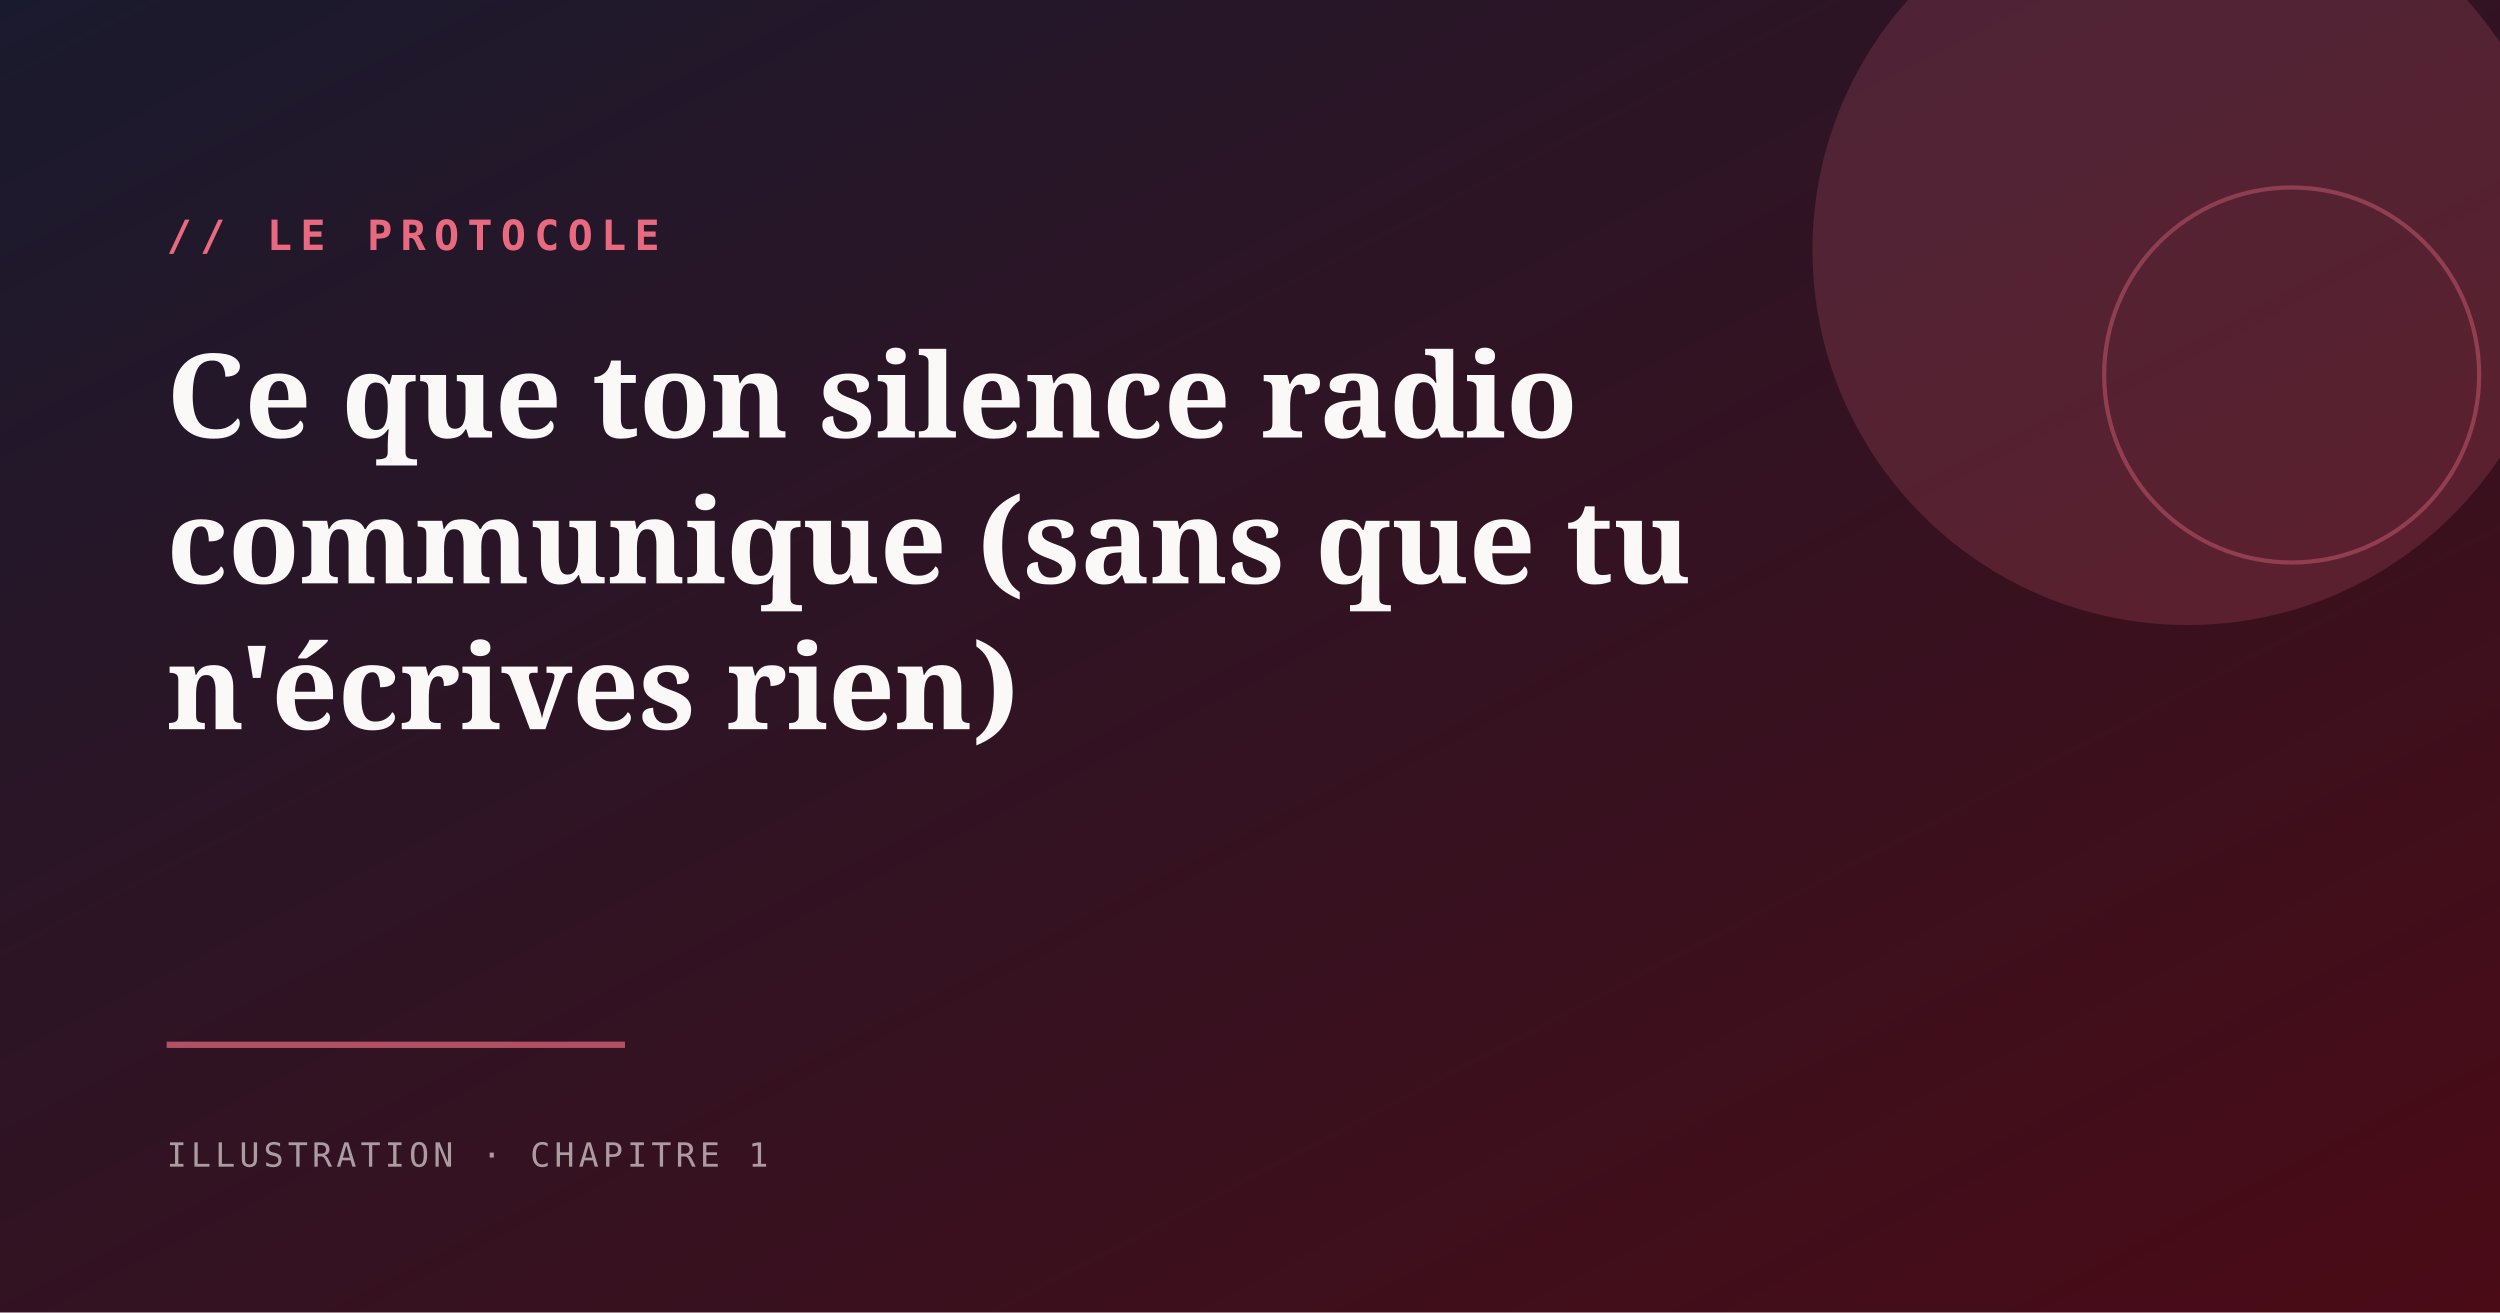
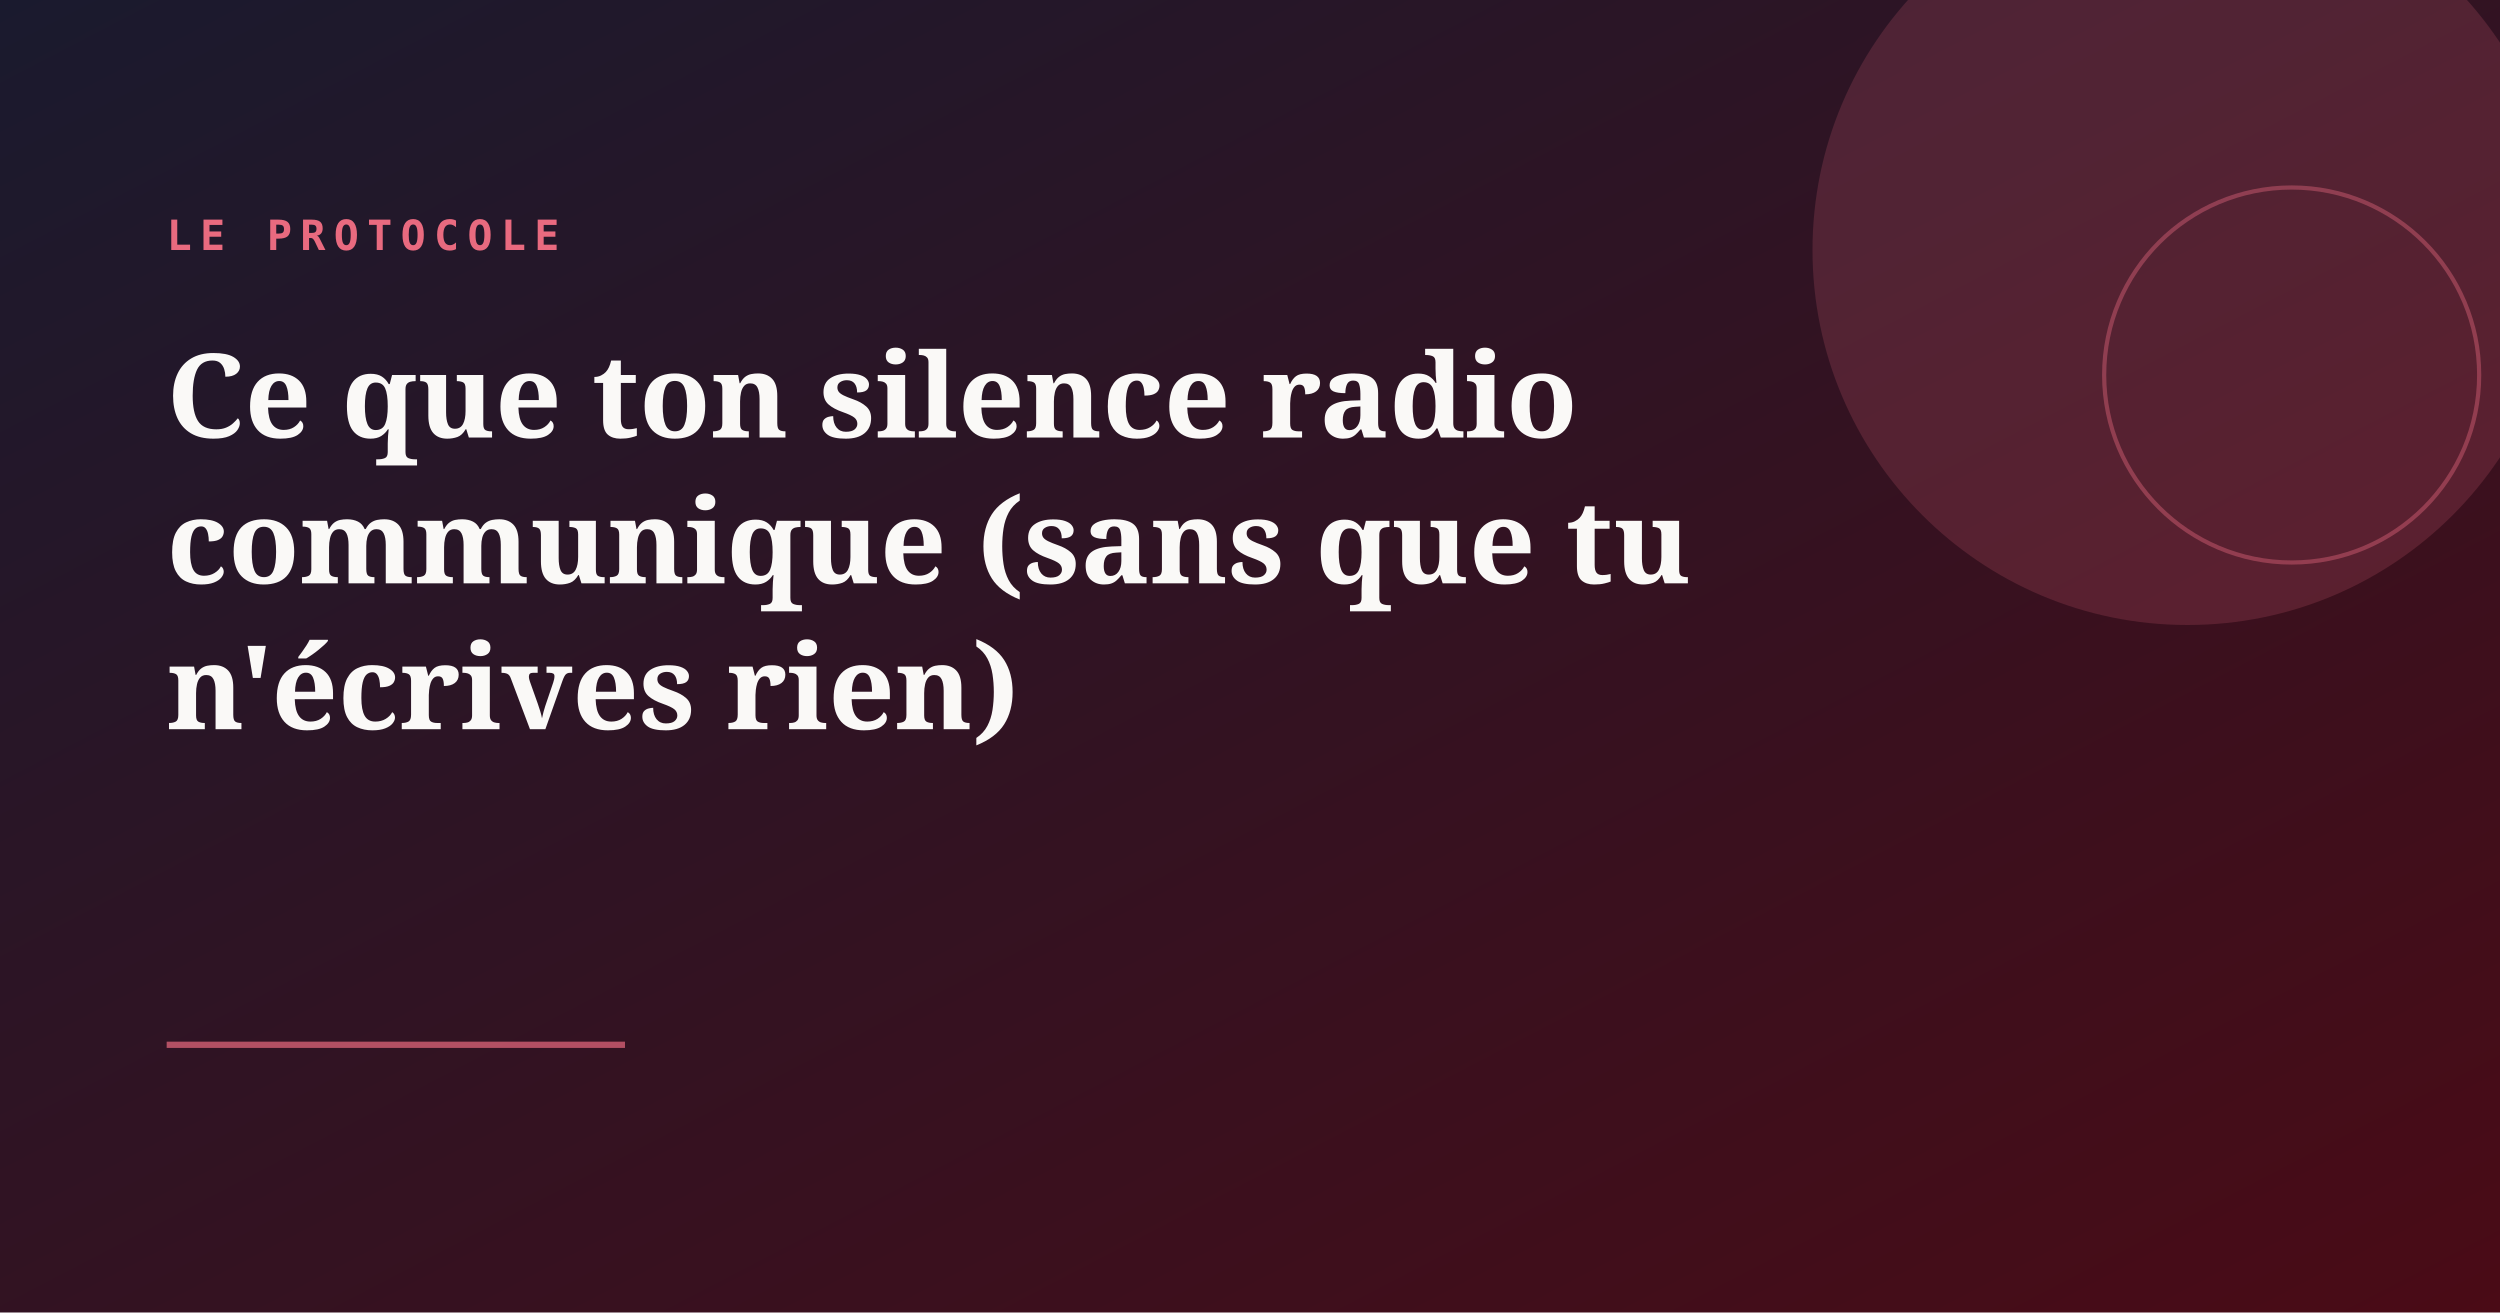
<svg xmlns="http://www.w3.org/2000/svg" viewBox="0 0 1200 630" width="1200" height="630">
  <defs>
    <linearGradient id="bg" x1="0%" y1="0%" x2="100%" y2="100%">
      <stop offset="0%" stop-color="#1A1A2E" />
      <stop offset="100%" stop-color="#4a0b16" />
    </linearGradient>
  </defs>
  <rect width="1200" height="630" fill="url(#bg)" />
  <circle cx="1050" cy="120" r="180" fill="#e96a7f" opacity="0.18" />
  <circle cx="1100" cy="180" r="90" fill="none" stroke="#e96a7f" stroke-width="2" opacity="0.4" />
  <rect x="80" y="500" width="220" height="3" fill="#e96a7f" opacity="0.7" />
-   <text x="80" y="120" font-family="ui-monospace, monospace" font-size="20" font-weight="600" letter-spacing="4" fill="#e96a7f">// LE PROTOCOLE</text>
+   <text x="80" y="120" font-family="ui-monospace, monospace" font-size="20" font-weight="600" letter-spacing="4" fill="#e96a7f">LE PROTOCOLE</text>
  <text x="80" y="210" font-family="Georgia, serif" font-size="56" font-weight="bold" fill="#FAF9F7">Ce que ton silence radio</text>
  <text x="80" y="280" font-family="Georgia, serif" font-size="56" font-weight="bold" fill="#FAF9F7">communique (sans que tu</text>
  <text x="80" y="350" font-family="Georgia, serif" font-size="56" font-weight="bold" fill="#FAF9F7">n'écrives rien)</text>
-   <text x="80" y="560" font-family="ui-monospace, monospace" font-size="16" letter-spacing="2" fill="#FAF9F7" opacity="0.6">ILLUSTRATION · CHAPITRE 1</text>
</svg>
